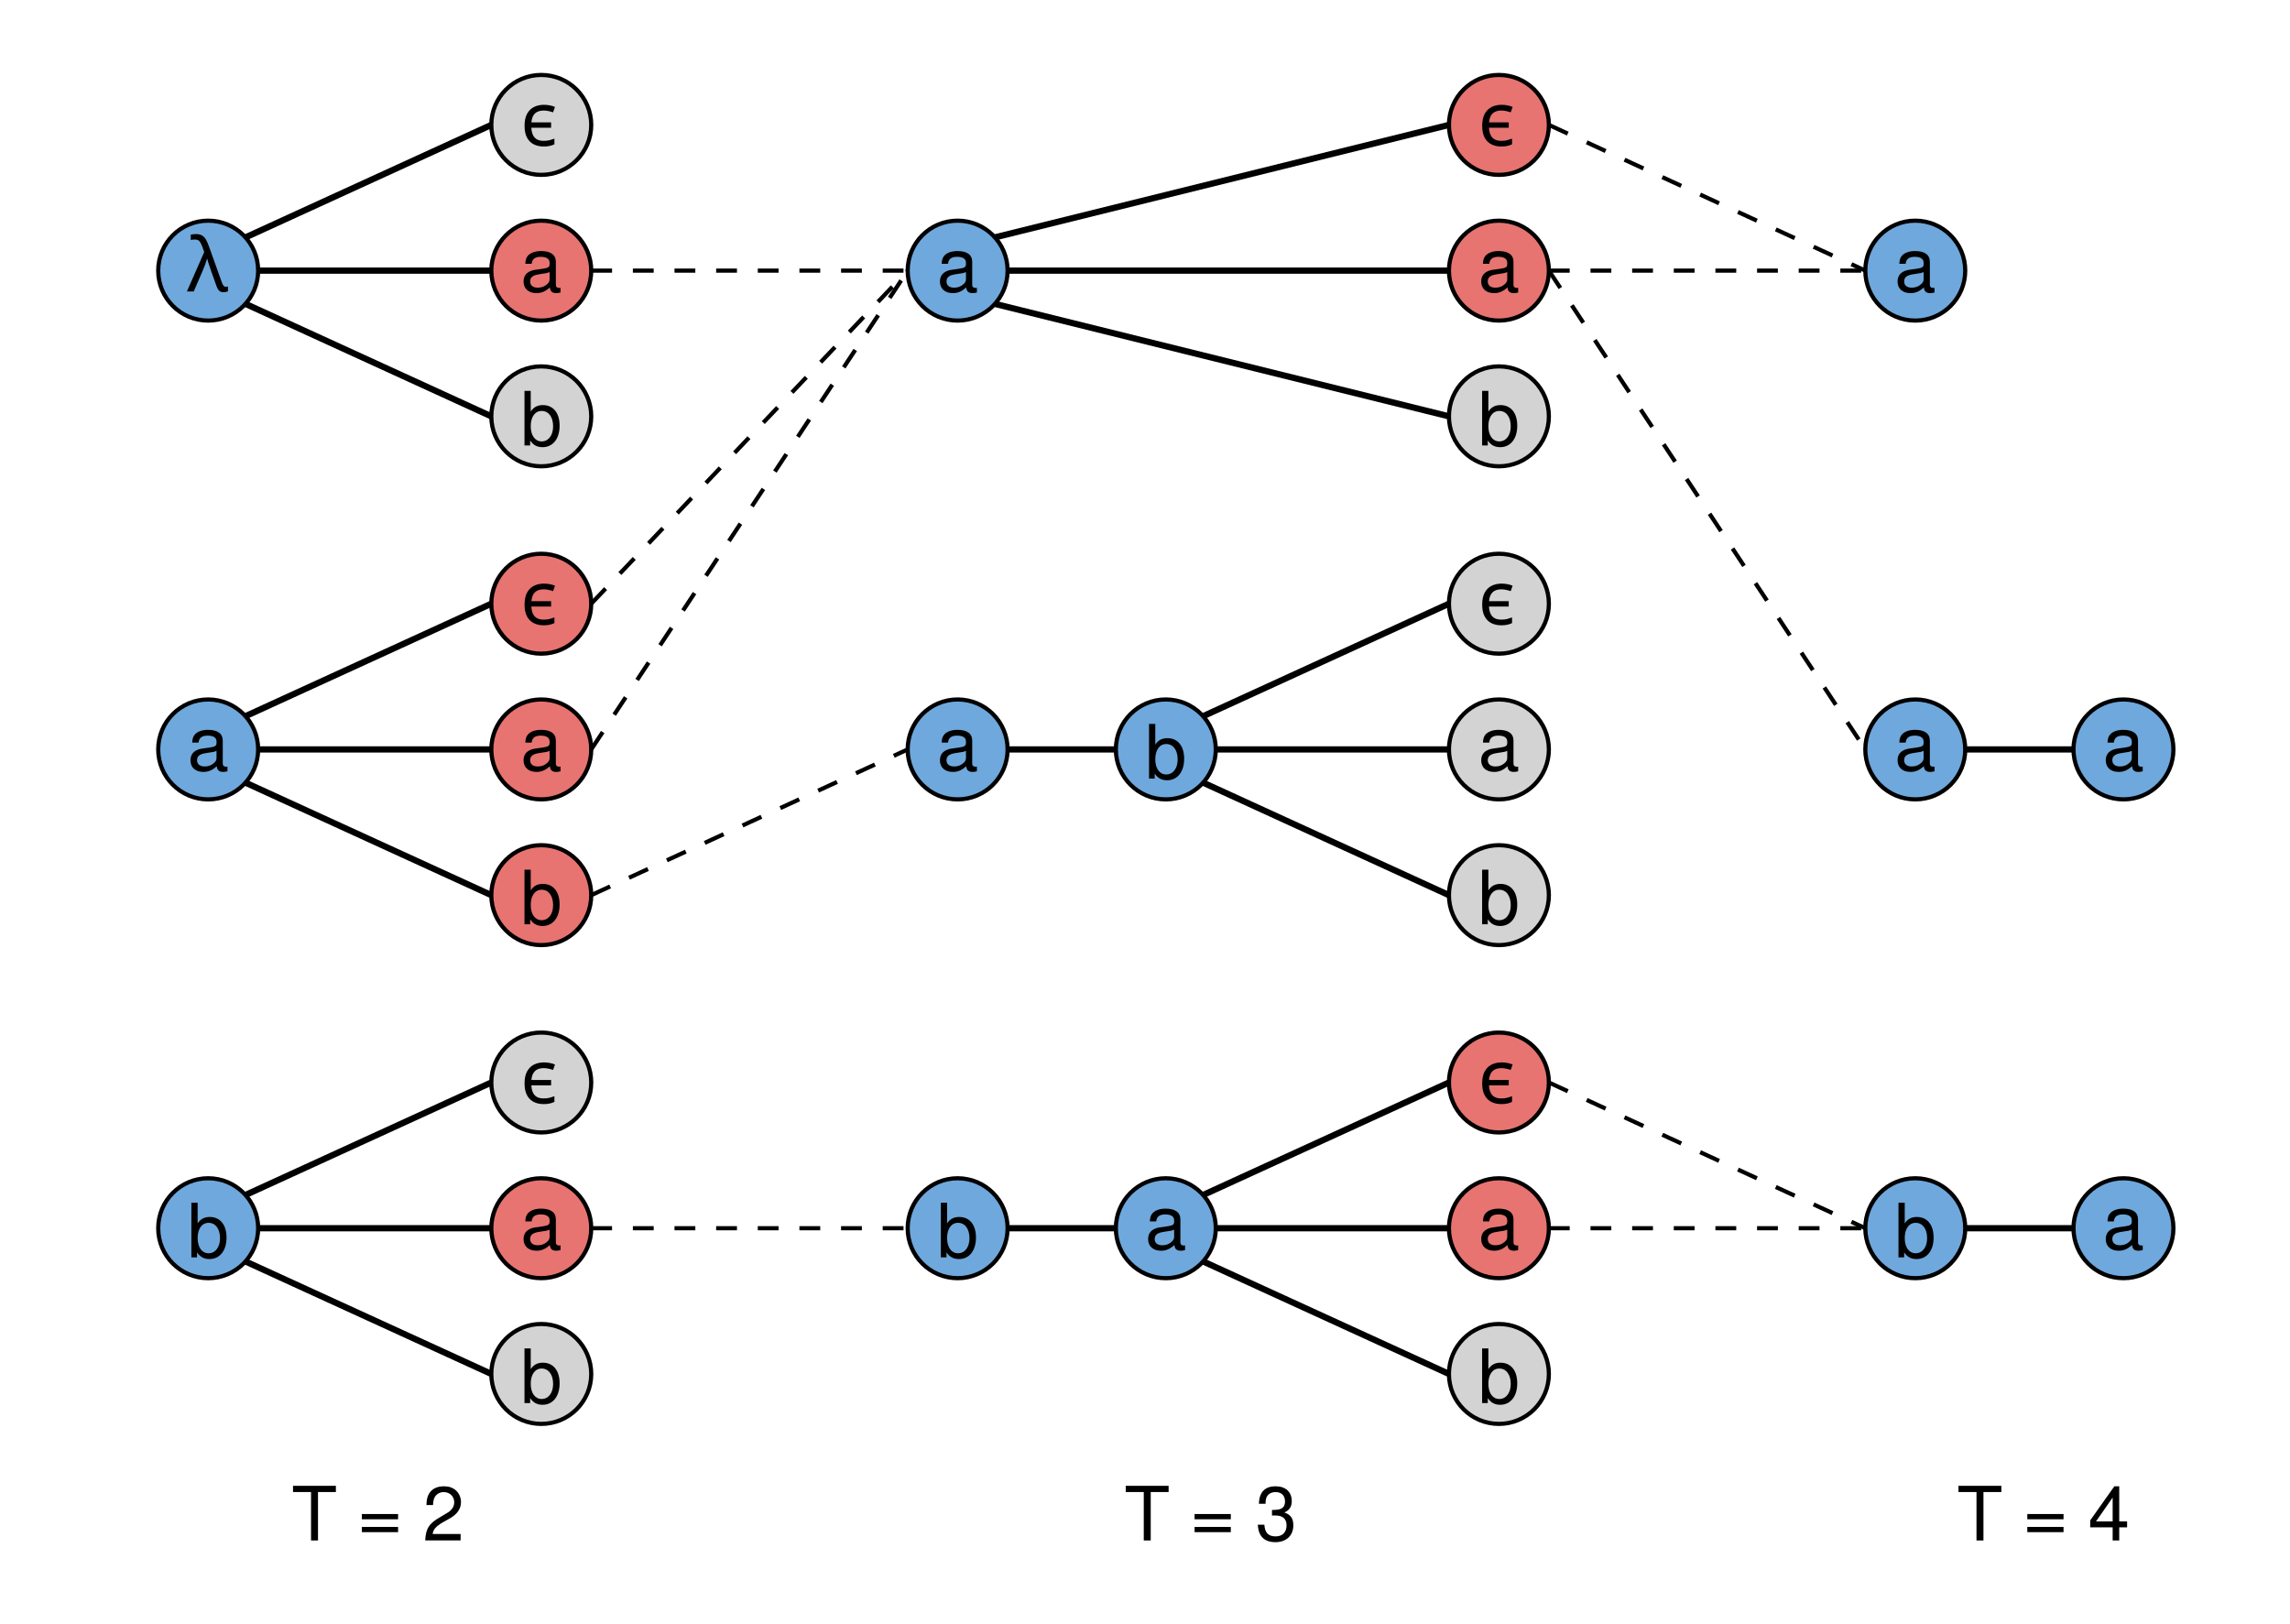
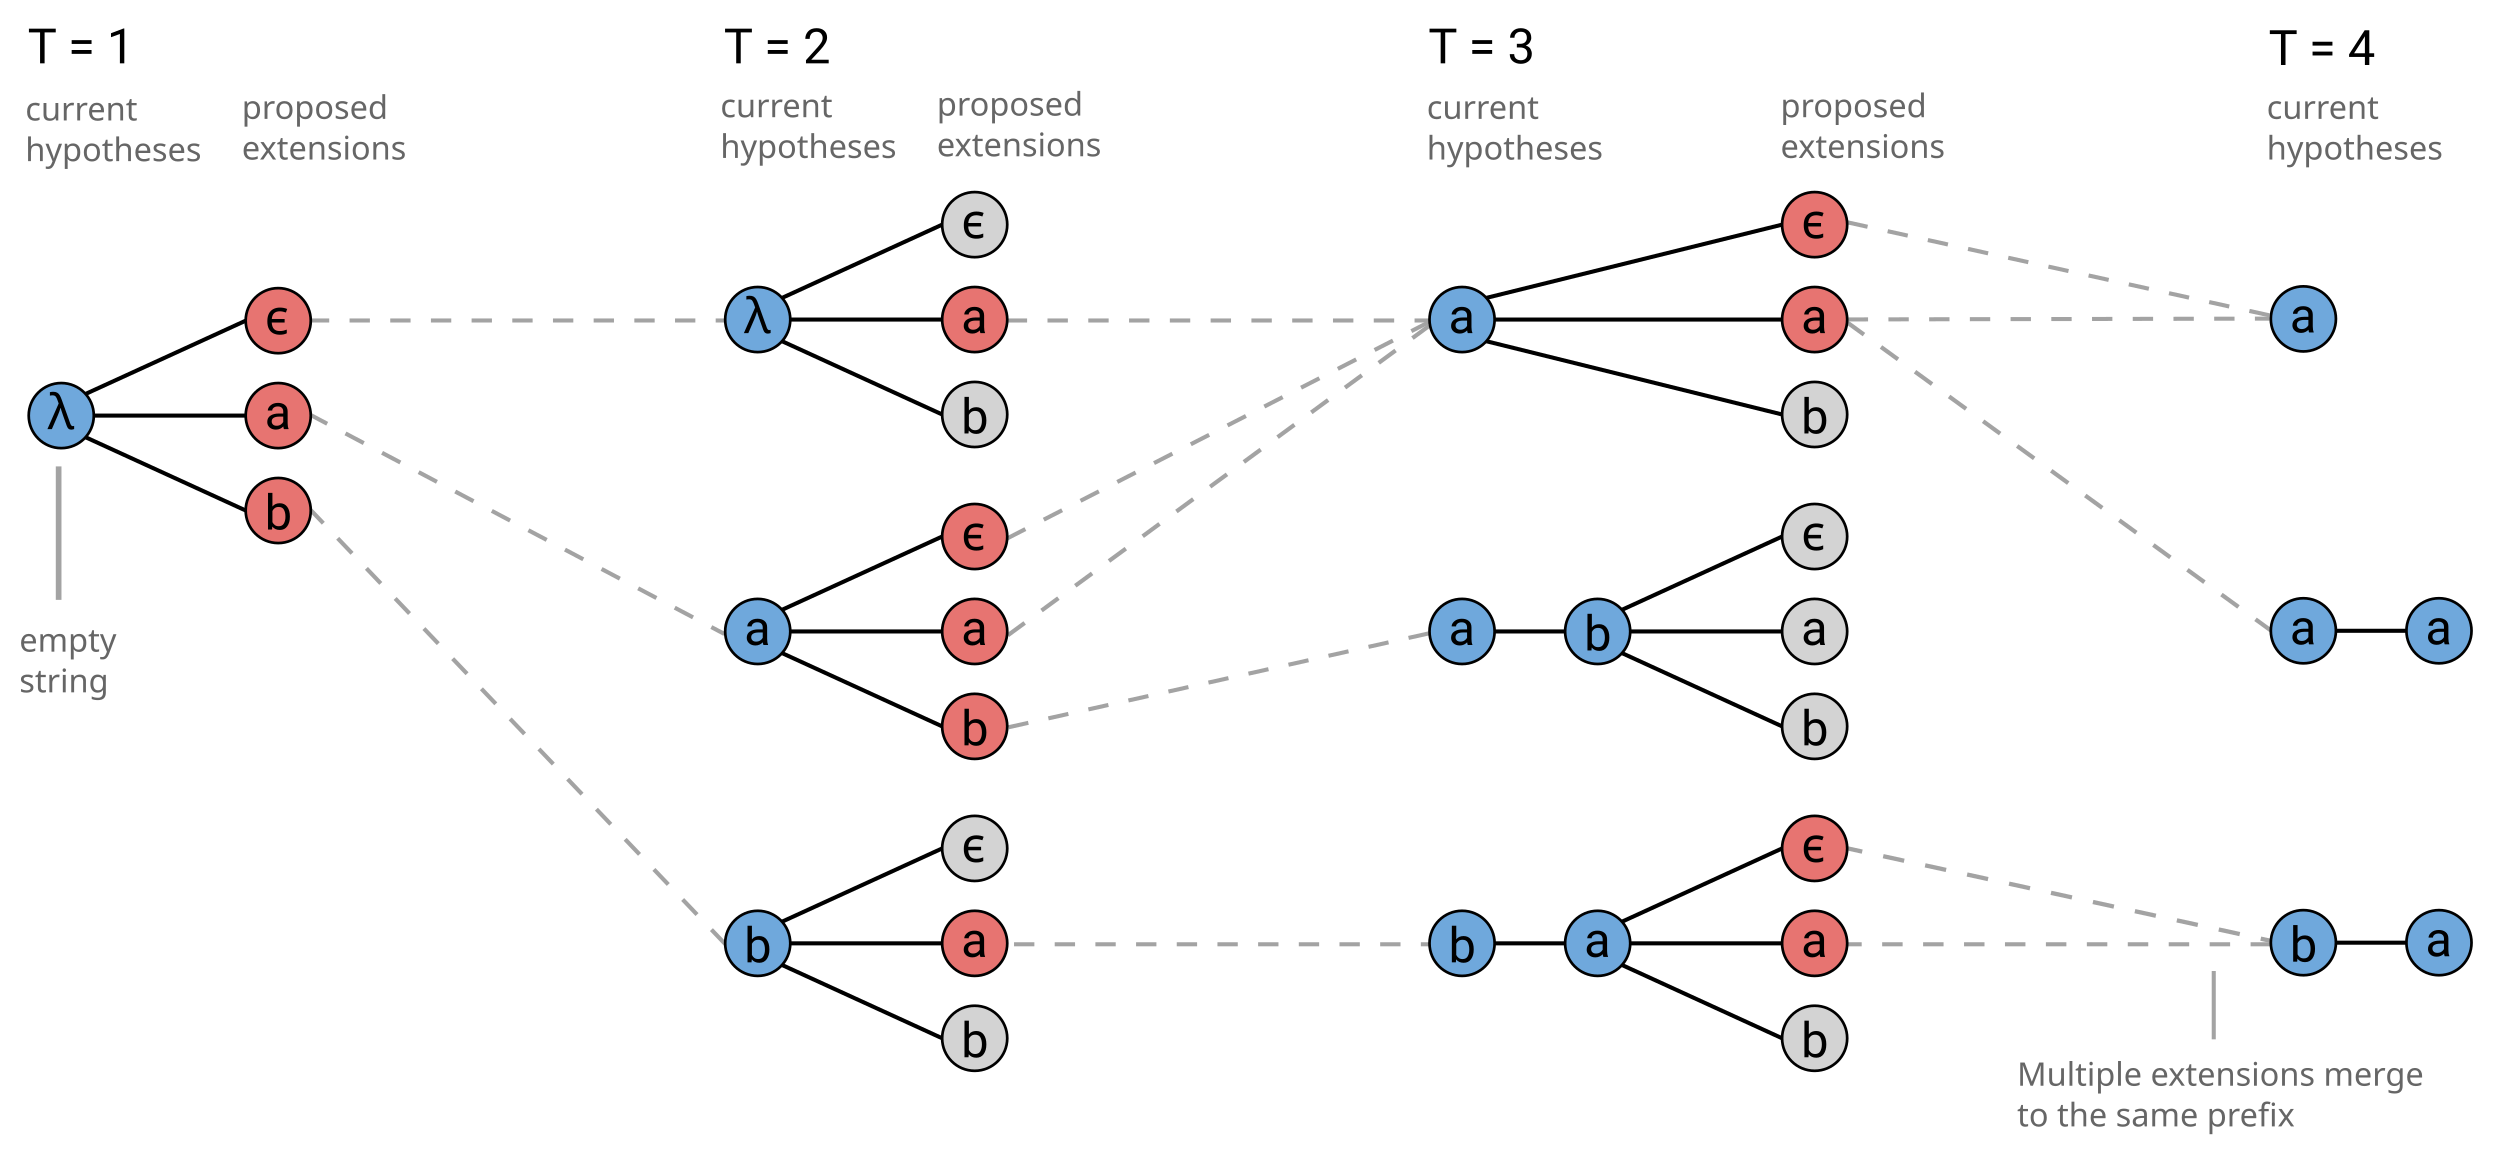
- <svg xmlns="http://www.w3.org/2000/svg" height="390" width="550" id="svg">
-   <circle cx="50" cy="65" r="12" stroke="black" stroke-width="1" fill="#6fa8dc" />
-   <text x="45" y="70" font-family="STIXGeneral-Italic" font-size="18px" fill="#000000">λ</text>
-   <circle cx="50" cy="180" r="12" stroke="black" stroke-width="1" fill="#6fa8dc" />
-   <text x="45" y="185" font-family="helvetica" font-size="18px" fill="#000000">a</text>
-   <circle cx="50" cy="295" r="12" stroke="black" stroke-width="1" fill="#6fa8dc" />
-   <text x="45" y="302" font-family="helvetica" font-size="18px" fill="#000000">b</text>
-   <circle cx="130" cy="30" r="12" stroke="black" stroke-width="1" fill="#d3d3d3" />
-   <text x="125" y="35" font-family="STIXGeneral-Italic" font-size="18px" fill="#000000">ϵ</text>
-   <circle cx="130" cy="65" r="12" stroke="black" stroke-width="1" fill="#E77471" />
-   <text x="125" y="70" font-family="helvetica" font-size="18px" fill="#000000">a</text>
-   <circle cx="130" cy="100" r="12" stroke="black" stroke-width="1" fill="#d3d3d3" />
-   <text x="125" y="107" font-family="helvetica" font-size="18px" fill="#000000">b</text>
-   <circle cx="130" cy="145" r="12" stroke="black" stroke-width="1" fill="#E77471" />
-   <text x="125" y="150" font-family="STIXGeneral-Italic" font-size="18px" fill="#000000">ϵ</text>
-   <circle cx="130" cy="180" r="12" stroke="black" stroke-width="1" fill="#E77471" />
-   <text x="125" y="185" font-family="helvetica" font-size="18px" fill="#000000">a</text>
-   <circle cx="130" cy="215" r="12" stroke="black" stroke-width="1" fill="#E77471" />
-   <text x="125" y="222" font-family="helvetica" font-size="18px" fill="#000000">b</text>
-   <circle cx="130" cy="260" r="12" stroke="black" stroke-width="1" fill="#d3d3d3" />
-   <text x="125" y="265" font-family="STIXGeneral-Italic" font-size="18px" fill="#000000">ϵ</text>
-   <circle cx="130" cy="295" r="12" stroke="black" stroke-width="1" fill="#E77471" />
-   <text x="125" y="300" font-family="helvetica" font-size="18px" fill="#000000">a</text>
-   <circle cx="130" cy="330" r="12" stroke="black" stroke-width="1" fill="#d3d3d3" />
-   <text x="125" y="337" font-family="helvetica" font-size="18px" fill="#000000">b</text>
-   <circle cx="230" cy="65" r="12" stroke="black" stroke-width="1" fill="#6fa8dc" />
-   <text x="225" y="70" font-family="helvetica" font-size="18px" fill="#000000">a</text>
-   <circle cx="230" cy="180" r="12" stroke="black" stroke-width="1" fill="#6fa8dc" />
-   <text x="225" y="185" font-family="helvetica" font-size="18px" fill="#000000">a</text>
-   <circle cx="280" cy="180" r="12" stroke="black" stroke-width="1" fill="#6fa8dc" />
-   <text x="275" y="187" font-family="helvetica" font-size="18px" fill="#000000">b</text>
-   <circle cx="230" cy="295" r="12" stroke="black" stroke-width="1" fill="#6fa8dc" />
-   <text x="225" y="302" font-family="helvetica" font-size="18px" fill="#000000">b</text>
-   <circle cx="280" cy="295" r="12" stroke="black" stroke-width="1" fill="#6fa8dc" />
-   <text x="275" y="300" font-family="helvetica" font-size="18px" fill="#000000">a</text>
-   <circle cx="360" cy="30" r="12" stroke="black" stroke-width="1" fill="#E77471" />
-   <text x="355" y="35" font-family="STIXGeneral-Italic" font-size="18px" fill="#000000">ϵ</text>
-   <circle cx="360" cy="65" r="12" stroke="black" stroke-width="1" fill="#E77471" />
-   <text x="355" y="70" font-family="helvetica" font-size="18px" fill="#000000">a</text>
-   <circle cx="360" cy="100" r="12" stroke="black" stroke-width="1" fill="#d3d3d3" />
-   <text x="355" y="107" font-family="helvetica" font-size="18px" fill="#000000">b</text>
-   <circle cx="360" cy="145" r="12" stroke="black" stroke-width="1" fill="#d3d3d3" />
-   <text x="355" y="150" font-family="STIXGeneral-Italic" font-size="18px" fill="#000000">ϵ</text>
-   <circle cx="360" cy="180" r="12" stroke="black" stroke-width="1" fill="#d3d3d3" />
-   <text x="355" y="185" font-family="helvetica" font-size="18px" fill="#000000">a</text>
-   <circle cx="360" cy="215" r="12" stroke="black" stroke-width="1" fill="#d3d3d3" />
-   <text x="355" y="222" font-family="helvetica" font-size="18px" fill="#000000">b</text>
-   <circle cx="360" cy="260" r="12" stroke="black" stroke-width="1" fill="#E77471" />
-   <text x="355" y="265" font-family="STIXGeneral-Italic" font-size="18px" fill="#000000">ϵ</text>
-   <circle cx="360" cy="295" r="12" stroke="black" stroke-width="1" fill="#E77471" />
-   <text x="355" y="300" font-family="helvetica" font-size="18px" fill="#000000">a</text>
-   <circle cx="360" cy="330" r="12" stroke="black" stroke-width="1" fill="#d3d3d3" />
-   <text x="355" y="337" font-family="helvetica" font-size="18px" fill="#000000">b</text>
-   <circle cx="460" cy="65" r="12" stroke="black" stroke-width="1" fill="#6fa8dc" />
-   <text x="455" y="70" font-family="helvetica" font-size="18px" fill="#000000">a</text>
-   <circle cx="460" cy="180" r="12" stroke="black" stroke-width="1" fill="#6fa8dc" />
-   <text x="455" y="185" font-family="helvetica" font-size="18px" fill="#000000">a</text>
-   <circle cx="510" cy="180" r="12" stroke="black" stroke-width="1" fill="#6fa8dc" />
-   <text x="505" y="185" font-family="helvetica" font-size="18px" fill="#000000">a</text>
-   <circle cx="460" cy="295" r="12" stroke="black" stroke-width="1" fill="#6fa8dc" />
-   <text x="455" y="302" font-family="helvetica" font-size="18px" fill="#000000">b</text>
-   <circle cx="510" cy="295" r="12" stroke="black" stroke-width="1" fill="#6fa8dc" />
-   <text x="505" y="300" font-family="helvetica" font-size="18px" fill="#000000">a</text>
-   <text x="70" y="370" font-family="helvetica" font-size="18px" fill="#000000">T = 2</text>
-   <text x="270" y="370" font-family="helvetica" font-size="18px" fill="#000000">T = 3</text>
-   <text x="470" y="370" font-family="helvetica" font-size="18px" fill="#000000">T = 4</text>
-   <line x1="59" y1="57" x2="118" y2="30" stroke="#000000" stroke-width="1.5" />
-   <line x1="62" y1="65" x2="118" y2="65" stroke="#000000" stroke-width="1.5" />
-   <line x1="59" y1="73" x2="118" y2="100" stroke="#000000" stroke-width="1.5" />
-   <line x1="59" y1="172" x2="118" y2="145" stroke="#000000" stroke-width="1.5" />
-   <line x1="62" y1="180" x2="118" y2="180" stroke="#000000" stroke-width="1.5" />
-   <line x1="59" y1="188" x2="118" y2="215" stroke="#000000" stroke-width="1.5" />
-   <line x1="59" y1="287" x2="118" y2="260" stroke="#000000" stroke-width="1.5" />
-   <line x1="62" y1="295" x2="118" y2="295" stroke="#000000" stroke-width="1.5" />
-   <line x1="59" y1="303" x2="118" y2="330" stroke="#000000" stroke-width="1.5" />
-   <line x1="242" y1="180" x2="268" y2="180" stroke="#000000" stroke-width="1.5" />
-   <line x1="239" y1="57" x2="348" y2="30" stroke="#000000" stroke-width="1.5" />
-   <line x1="242" y1="65" x2="348" y2="65" stroke="#000000" stroke-width="1.5" />
-   <line x1="239" y1="73" x2="348" y2="100" stroke="#000000" stroke-width="1.5" />
-   <line x1="242" y1="295" x2="268" y2="295" stroke="#000000" stroke-width="1.5" />
-   <line x1="289" y1="172" x2="348" y2="145" stroke="#000000" stroke-width="1.5" />
-   <line x1="292" y1="180" x2="348" y2="180" stroke="#000000" stroke-width="1.5" />
-   <line x1="289" y1="188" x2="348" y2="215" stroke="#000000" stroke-width="1.5" />
-   <line x1="289" y1="287" x2="348" y2="260" stroke="#000000" stroke-width="1.5" />
-   <line x1="292" y1="295" x2="348" y2="295" stroke="#000000" stroke-width="1.5" />
-   <line x1="289" y1="303" x2="348" y2="330" stroke="#000000" stroke-width="1.5" />
-   <line x1="472" y1="180" x2="498" y2="180" stroke="#000000" stroke-width="1.5" />
-   <line x1="472" y1="295" x2="498" y2="295" stroke="#000000" stroke-width="1.5" />
-   <line stroke-dasharray="5, 5" x1="142" y1="65" x2="218" y2="65" stroke="#000000" stroke-width="1" />
-   <line stroke-dasharray="5, 5" x1="142" y1="145" x2="218" y2="65" stroke="#000000" stroke-width="1" />
-   <line stroke-dasharray="5, 5" x1="142" y1="180" x2="218" y2="65" stroke="#000000" stroke-width="1" />
-   <line stroke-dasharray="5, 5" x1="142" y1="215" x2="218" y2="180" stroke="#000000" stroke-width="1" />
-   <line stroke-dasharray="5, 5" x1="142" y1="295" x2="218" y2="295" stroke="#000000" stroke-width="1" />
-   <line stroke-dasharray="5, 5" x1="372" y1="30" x2="448" y2="65" stroke="#000000" stroke-width="1" />
-   <line stroke-dasharray="5, 5" x1="372" y1="65" x2="448" y2="65" stroke="#000000" stroke-width="1" />
-   <line stroke-dasharray="5, 5" x1="372" y1="65" x2="448" y2="180" stroke="#000000" stroke-width="1" />
-   <line stroke-dasharray="5, 5" x1="372" y1="260" x2="448" y2="295" stroke="#000000" stroke-width="1" />
-   <line stroke-dasharray="5, 5" x1="372" y1="295" x2="448" y2="295" stroke="#000000" stroke-width="1" />
+ <svg xmlns="http://www.w3.org/2000/svg" height="427.818" width="921.788" id="svg" version="1.1">
+   <defs id="defs199">
+     <style id="style3">
+     svg {
+       font: 400 16px/1.55em -apple-system, BlinkMacSystemFont, "Roboto", Helvetica, sans-serif;
+     }
+     .caption {
+       font-size: 12px;
+       fill: rgba(0,0,0,0.6);
+     }
+   </style>
+   </defs>
+   <g id="g1283" transform="translate(256.8869,60.32571)">
+     <path style="fill:none;stroke:#a3a3a3;stroke-width:1.5;stroke-linecap:butt;stroke-linejoin:miter;stroke-miterlimit:4;stroke-dasharray:7.5, 7.5;stroke-dashoffset:0;stroke-opacity:1" d="M -143,57.843 H 12 v 0" id="path1291" />
+     <path style="fill:none;stroke:#a3a3a3;stroke-width:1.526;stroke-linecap:butt;stroke-linejoin:miter;stroke-miterlimit:4;stroke-dasharray:7.631, 7.631;stroke-dashoffset:0;stroke-opacity:1" d="M -142.994,92.351 10.205,173.431 v 0" id="path1293" />
+     <path style="fill:none;stroke:#a3a3a3;stroke-width:1.535;stroke-linecap:butt;stroke-linejoin:miter;stroke-miterlimit:4;stroke-dasharray:7.674, 7.674;stroke-dashoffset:0;stroke-opacity:1" d="M -142.983,127.045 14.491,291.935 v 0" id="path1295" />
+     <path style="fill:none;stroke:#a3a3a3;stroke-width:1.504;stroke-linecap:butt;stroke-linejoin:miter;stroke-miterlimit:4;stroke-dasharray:7.519, 7.519;stroke-dashoffset:0;stroke-opacity:1" d="m 114.3,57.843 h 155.8 v 0" id="path1297" />
+     <path style="fill:none;stroke:#a3a3a3;stroke-width:1.523;stroke-linecap:butt;stroke-linejoin:miter;stroke-miterlimit:4;stroke-dasharray:7.616, 7.616;stroke-dashoffset:0;stroke-opacity:1" d="M 114.405,138.232 272.304,57.249 v 0" id="path1299" />
+     <path style="fill:none;stroke:#a3a3a3;stroke-width:1.543;stroke-linecap:butt;stroke-linejoin:miter;stroke-miterlimit:4;stroke-dasharray:7.713, 7.713;stroke-dashoffset:0;stroke-opacity:1" d="M 114.711,173.924 274.904,56.253 v 0" id="path1301" />
+     <path style="fill:none;stroke:#a3a3a3;stroke-width:1.512;stroke-linecap:butt;stroke-linejoin:miter;stroke-miterlimit:4;stroke-dasharray:7.56, 7.56;stroke-dashoffset:0;stroke-opacity:1" d="m 114.901,207.837 157.101,-35.088 v 0" id="path1303" />
+     <path style="fill:none;stroke:#a3a3a3;stroke-width:1.5;stroke-linecap:butt;stroke-linejoin:miter;stroke-miterlimit:4;stroke-dasharray:7.5, 7.5;stroke-dashoffset:0;stroke-opacity:1" d="m 117,287.843 h 155 v 0" id="path1305" />
+     <path style="fill:none;stroke:#a3a3a3;stroke-width:1.517;stroke-linecap:butt;stroke-linejoin:miter;stroke-miterlimit:4;stroke-dasharray:7.587, 7.587;stroke-dashoffset:0;stroke-opacity:1" d="M 424.302,21.652 583.005,56.635 v 0" id="path1307" />
+     <path style="fill:none;stroke:#a3a3a3;stroke-width:1.583;stroke-linecap:butt;stroke-linejoin:miter;stroke-miterlimit:4;stroke-dasharray:7.916, 7.916;stroke-dashoffset:0;stroke-opacity:1" d="m 422.008,251.983 168.985,36.919 v 0" id="path1311" />
+     <path style="fill:none;stroke:#a3a3a3;stroke-width:1.509;stroke-linecap:butt;stroke-linejoin:miter;stroke-miterlimit:4;stroke-dasharray:7.547, 7.547;stroke-dashoffset:0;stroke-opacity:1" d="m 422,287.843 h 162 v 0" id="path1313" />
+     <path style="fill:none;stroke:#a3a3a3;stroke-width:1.501;stroke-linecap:butt;stroke-linejoin:miter;stroke-miterlimit:4;stroke-dasharray:7.507, 7.507;stroke-dashoffset:0;stroke-opacity:1" d="m 424.39,57.454 155.543,-0.299 v 0" id="path1315" />
+     <path style="fill:none;stroke:#a3a3a3;stroke-width:1.552;stroke-linecap:butt;stroke-linejoin:miter;stroke-miterlimit:4;stroke-dasharray:7.761, 7.761;stroke-dashoffset:0;stroke-opacity:1" d="M 424.105,58.474 585.12,175.565 v 0" id="path1317" />
+     <g transform="translate(132.4012,-7.743827)" id="g1018">
+       <circle style="fill:#6fa8dc;stroke:#000000;stroke-width:1" cx="460" cy="65" r="12" id="circle106" />
+       <text x="455" y="70" font-size="18px" id="text108" style="font-size:18px">a</text>
+       <circle style="fill:#6fa8dc;stroke:#000000;stroke-width:1" cx="460" cy="180" r="12" id="circle110" />
+       <text x="455" y="185" font-size="18px" id="text112" style="font-size:18px">a</text>
+       <circle style="fill:#6fa8dc;stroke:#000000;stroke-width:1" cx="510" cy="180" r="12" id="circle114" />
+       <text x="505" y="185" font-size="18px" id="text116" style="font-size:18px">a</text>
+       <circle style="fill:#6fa8dc;stroke:#000000;stroke-width:1" cx="460" cy="295" r="12" id="circle118" />
+       <text x="455" y="302" font-size="18px" id="text120" style="font-size:18px">b</text>
+       <circle style="fill:#6fa8dc;stroke:#000000;stroke-width:1" cx="510" cy="295" r="12" id="circle122" />
+       <text x="505" y="300" font-size="18px" id="text124" style="font-size:18px">a</text>
+       <line style="stroke:#000000;stroke-width:1.5" id="line172" y2="180" x2="498" y1="180" x1="472" />
+       <line style="stroke:#000000;stroke-width:1.5" id="line174" y2="295" x2="498" y1="295" x1="472" />
+     </g>
+     <g transform="translate(52.19753,-7.5)" id="g1048">
+       <circle style="fill:#6fa8dc;stroke:#000000;stroke-width:1" cx="230" cy="65" r="12" id="circle50" />
+       <text x="225" y="70" font-size="18px" id="text52" style="font-size:18px">a</text>
+       <circle style="fill:#6fa8dc;stroke:#000000;stroke-width:1" cx="230" cy="180" r="12" id="circle54" />
+       <text x="225" y="185" font-size="18px" id="text56" style="font-size:18px">a</text>
+       <circle style="fill:#6fa8dc;stroke:#000000;stroke-width:1" cx="280" cy="180" r="12" id="circle58" />
+       <text x="275" y="187" font-size="18px" id="text60" style="font-size:18px">b</text>
+       <circle style="fill:#6fa8dc;stroke:#000000;stroke-width:1" cx="230" cy="295" r="12" id="circle62" />
+       <text x="225" y="302" font-size="18px" id="text64" style="font-size:18px">b</text>
+       <circle style="fill:#6fa8dc;stroke:#000000;stroke-width:1" cx="280" cy="295" r="12" id="circle66" />
+       <text x="275" y="300" font-size="18px" id="text68" style="font-size:18px">a</text>
+       <circle style="fill:#e77471;stroke:#000000;stroke-width:1" cx="360" cy="30" r="12" id="circle70" />
+       <text style="font-size:18px;font-family:STIXGeneral-Italic" x="355" y="35" font-size="18px" id="text72">ϵ</text>
+       <circle style="fill:#e77471;stroke:#000000;stroke-width:1" cx="360" cy="65" r="12" id="circle74" />
+       <text x="355" y="70" font-size="18px" id="text76" style="font-size:18px">a</text>
+       <circle style="fill:#d3d3d3;stroke:#000000;stroke-width:1" cx="360" cy="100" r="12" id="circle78" />
+       <text x="355" y="107" font-size="18px" id="text80" style="font-size:18px">b</text>
+       <circle style="fill:#d3d3d3;stroke:#000000;stroke-width:1" cx="360" cy="145" r="12" id="circle82" />
+       <text style="font-size:18px;font-family:STIXGeneral-Italic" x="355" y="150" font-size="18px" id="text84">ϵ</text>
+       <circle style="fill:#d3d3d3;stroke:#000000;stroke-width:1" cx="360" cy="180" r="12" id="circle86" />
+       <text x="355" y="185" font-size="18px" id="text88" style="font-size:18px">a</text>
+       <circle style="fill:#d3d3d3;stroke:#000000;stroke-width:1" cx="360" cy="215" r="12" id="circle90" />
+       <text x="355" y="222" font-size="18px" id="text92" style="font-size:18px">b</text>
+       <circle style="fill:#e77471;stroke:#000000;stroke-width:1" cx="360" cy="260" r="12" id="circle94" />
+       <text style="font-size:18px;font-family:STIXGeneral-Italic" x="355" y="265" font-size="18px" id="text96">ϵ</text>
+       <circle style="fill:#e77471;stroke:#000000;stroke-width:1" cx="360" cy="295" r="12" id="circle98" />
+       <text x="355" y="300" font-size="18px" id="text100" style="font-size:18px">a</text>
+       <circle style="fill:#d3d3d3;stroke:#000000;stroke-width:1" cx="360" cy="330" r="12" id="circle102" />
+       <text x="355" y="337" font-size="18px" id="text104" style="font-size:18px">b</text>
+       <line style="stroke:#000000;stroke-width:1.5" id="line170" y2="330" x2="348" y1="303" x1="289" />
+       <line style="stroke:#000000;stroke-width:1.5" id="line168" y2="295" x2="348" y1="295" x1="292" />
+       <line style="stroke:#000000;stroke-width:1.5" id="line166" y2="260" x2="348" y1="287" x1="289" />
+       <line style="stroke:#000000;stroke-width:1.5" id="line164" y2="215" x2="348" y1="188" x1="289" />
+       <line style="stroke:#000000;stroke-width:1.5" id="line162" y2="180" x2="348" y1="180" x1="292" />
+       <line style="stroke:#000000;stroke-width:1.5" id="line160" y2="145" x2="348" y1="172" x1="289" />
+       <line style="stroke:#000000;stroke-width:1.5" id="line158" y2="295" x2="268" y1="295" x1="242" />
+       <line style="stroke:#000000;stroke-width:1.5" id="line156" y2="100" x2="348" y1="73" x1="239" />
+       <line style="stroke:#000000;stroke-width:1.5" id="line154" y2="65" x2="348" y1="65" x1="242" />
+       <line style="stroke:#000000;stroke-width:1.5" id="line152" y2="30" x2="348" y1="57" x1="239" />
+       <line style="stroke:#000000;stroke-width:1.5" id="line150" y2="180" x2="268" y1="180" x1="242" />
+     </g>
+     <g transform="translate(-27.5,-7.5)" id="g1074">
+       <circle style="fill:#6fa8dc;stroke:#000000;stroke-width:1" cx="50" cy="65" r="12" id="circle2" />
+       <text style="font-size:18px;font-family:STIXGeneral-Italic" x="45" y="70" font-size="18px" id="text4">λ</text>
+       <circle style="fill:#6fa8dc;stroke:#000000;stroke-width:1" cx="50" cy="180" r="12" id="circle6" />
+       <text x="45" y="185" font-size="18px" id="text8" style="font-size:18px">a</text>
+       <circle style="fill:#6fa8dc;stroke:#000000;stroke-width:1" cx="50" cy="295" r="12" id="circle10" />
+       <text x="45" y="302" font-size="18px" id="text12" style="font-size:18px">b</text>
+       <circle style="fill:#d3d3d3;stroke:#000000;stroke-width:1" cx="130" cy="30" r="12" id="circle14" />
+       <text style="font-size:18px;font-family:STIXGeneral-Italic" x="125" y="35" font-size="18px" id="text16">ϵ</text>
+       <circle style="fill:#e77471;stroke:#000000;stroke-width:1" cx="130" cy="65" r="12" id="circle18" />
+       <text x="125" y="70" font-size="18px" id="text20" style="font-size:18px">a</text>
+       <circle style="fill:#d3d3d3;stroke:#000000;stroke-width:1" cx="130" cy="100" r="12" id="circle22" />
+       <text x="125" y="107" font-size="18px" id="text24" style="font-size:18px">b</text>
+       <circle style="fill:#e77471;stroke:#000000;stroke-width:1" cx="130" cy="145" r="12" id="circle26" />
+       <text style="font-size:18px;font-family:STIXGeneral-Italic" x="125" y="150" font-size="18px" id="text28">ϵ</text>
+       <circle style="fill:#e77471;stroke:#000000;stroke-width:1" cx="130" cy="180" r="12" id="circle30" />
+       <text x="125" y="185" font-size="18px" id="text32" style="font-size:18px">a</text>
+       <circle style="fill:#e77471;stroke:#000000;stroke-width:1" cx="130" cy="215" r="12" id="circle34" />
+       <text x="125" y="222" font-size="18px" id="text36" style="font-size:18px">b</text>
+       <circle style="fill:#d3d3d3;stroke:#000000;stroke-width:1" cx="130" cy="260" r="12" id="circle38" />
+       <text style="font-size:18px;font-family:STIXGeneral-Italic" x="125" y="265" font-size="18px" id="text40">ϵ</text>
+       <circle style="fill:#e77471;stroke:#000000;stroke-width:1" cx="130" cy="295" r="12" id="circle42" />
+       <text x="125" y="300" font-size="18px" id="text44" style="font-size:18px">a</text>
+       <circle style="fill:#d3d3d3;stroke:#000000;stroke-width:1" cx="130" cy="330" r="12" id="circle46" />
+       <text x="125" y="337" font-size="18px" id="text48" style="font-size:18px">b</text>
+       <line style="stroke:#000000;stroke-width:1.5" id="line148" y2="330" x2="118" y1="303" x1="59" />
+       <line style="stroke:#000000;stroke-width:1.5" id="line146" y2="295" x2="118" y1="295" x1="62" />
+       <line style="stroke:#000000;stroke-width:1.5" id="line144" y2="260" x2="118" y1="287" x1="59" />
+       <line style="stroke:#000000;stroke-width:1.5" id="line142" y2="215" x2="118" y1="188" x1="59" />
+       <line style="stroke:#000000;stroke-width:1.5" id="line140" y2="180" x2="118" y1="180" x1="62" />
+       <line style="stroke:#000000;stroke-width:1.5" id="line138" y2="145" x2="118" y1="172" x1="59" />
+       <line style="stroke:#000000;stroke-width:1.5" id="line136" y2="100" x2="118" y1="73" x1="59" />
+       <line style="stroke:#000000;stroke-width:1.5" id="line134" y2="65" x2="118" y1="65" x1="62" />
+       <line style="stroke:#000000;stroke-width:1.5" id="line132" y2="30" x2="118" y1="57" x1="59" />
+     </g>
+     <g id="g1177" transform="translate(-284.2997,27.9099)">
+       <circle id="circle1111" r="12" cy="65" cx="50" style="fill:#6fa8dc;stroke:#000000;stroke-width:1" />
+       <text id="text1113" font-size="18px" y="70" x="45" style="font-size:18px;font-family:STIXGeneral-Italic">λ</text>
+       <circle id="circle1123" r="12" cy="30" cx="130" style="fill:#e77471;fill-opacity:1;stroke:#000000;stroke-width:1" />
+       <text id="text1125" font-size="18px" y="35" x="125" style="font-size:18px;font-family:STIXGeneral-Italic">ϵ</text>
+       <circle id="circle1127" r="12" cy="65" cx="130" style="fill:#e77471;stroke:#000000;stroke-width:1" />
+       <text id="text1129" font-size="18px" y="70" x="125" style="font-size:18px">a</text>
+       <circle id="circle1131" r="12" cy="100" cx="130" style="fill:#e77471;fill-opacity:1;stroke:#000000;stroke-width:1" />
+       <text id="text1133" font-size="18px" y="107" x="125" style="font-size:18px">b</text>
+       <line x1="59" y1="73" x2="118" y2="100" id="line1171" style="stroke:#000000;stroke-width:1.5" />
+       <line x1="62" y1="65" x2="118" y2="65" id="line1173" style="stroke:#000000;stroke-width:1.5" />
+       <line x1="59" y1="57" x2="118" y2="30" id="line1175" style="stroke:#000000;stroke-width:1.5" />
+     </g>
+     <text id="text130" font-size="18px" y="-36.366" x="579.594" style="font-size:18px">T = 4</text>
+     <text id="text128" font-size="18px" y="-36.966" x="269.763" style="font-size:18px">T = 3</text>
+     <text style="font-size:18px" x="10.017" y="-36.966" font-size="18px" id="text931">T = 2</text>
+     <text id="text126" font-size="18px" y="-36.966" x="-246.662" style="font-size:18px">T = 1</text>
+     <text style="font-size:12px" id="text948" y="-15.903" x="-166.526" class="caption" />
+     <g id="g962">
+       <text style="font-style:normal;font-variant:normal;font-weight:normal;font-stretch:normal;font-size:12px;font-family:sans-serif;-inkscape-font-specification:'sans-serif, Normal';font-variant-ligatures:normal;font-variant-caps:normal;font-variant-numeric:normal;font-feature-settings:normal;text-align:start;writing-mode:lr-tb;text-anchor:start" id="text938" y="-15.903" x="-247.549" class="caption">
+         <tspan y="-15.903" x="-247.549" id="tspan940">current</tspan>
+         <tspan id="tspan942" y="-0.903" x="-247.549">hypotheses</tspan>
+       </text>
+       <text class="caption" x="-167.727" y="-16.503" id="text950" style="font-style:normal;font-variant:normal;font-weight:normal;font-stretch:normal;font-size:12px;font-family:sans-serif;-inkscape-font-specification:'sans-serif, Normal';font-variant-ligatures:normal;font-variant-caps:normal;font-variant-numeric:normal;font-feature-settings:normal;text-align:start;writing-mode:lr-tb;text-anchor:start">
+         <tspan y="-16.503" x="-167.727" id="tspan952">proposed</tspan>
+         <tspan y="-1.503" x="-167.727" id="tspan954">extensions</tspan>
+       </text>
+     </g>
+     <g id="g976" transform="translate(256.2717,-1.200336)">
+       <text class="caption" x="-247.549" y="-15.903" id="text968" style="font-style:normal;font-variant:normal;font-weight:normal;font-stretch:normal;font-size:12px;font-family:sans-serif;-inkscape-font-specification:'sans-serif, Normal';font-variant-ligatures:normal;font-variant-caps:normal;font-variant-numeric:normal;font-feature-settings:normal;text-align:start;writing-mode:lr-tb;text-anchor:start">
+         <tspan id="tspan964" x="-247.549" y="-15.903">current</tspan>
+         <tspan x="-247.549" y="-0.903" id="tspan966">hypotheses</tspan>
+       </text>
+       <text style="font-style:normal;font-variant:normal;font-weight:normal;font-stretch:normal;font-size:12px;font-family:sans-serif;-inkscape-font-specification:'sans-serif, Normal';font-variant-ligatures:normal;font-variant-caps:normal;font-variant-numeric:normal;font-feature-settings:normal;text-align:start;writing-mode:lr-tb;text-anchor:start" id="text974" y="-16.503" x="-167.727" class="caption">
+         <tspan id="tspan970" x="-167.727" y="-16.503">proposed</tspan>
+         <tspan id="tspan972" x="-167.727" y="-1.503">extensions</tspan>
+       </text>
+     </g>
+     <g transform="translate(516.7445,-0.6001678)" id="g990">
+       <text style="font-style:normal;font-variant:normal;font-weight:normal;font-stretch:normal;font-size:12px;font-family:sans-serif;-inkscape-font-specification:'sans-serif, Normal';font-variant-ligatures:normal;font-variant-caps:normal;font-variant-numeric:normal;font-feature-settings:normal;text-align:start;writing-mode:lr-tb;text-anchor:start" id="text982" y="-15.903" x="-247.549" class="caption">
+         <tspan y="-15.903" x="-247.549" id="tspan978">current</tspan>
+         <tspan id="tspan980" y="-0.903" x="-247.549">hypotheses</tspan>
+       </text>
+       <text class="caption" x="-117.127" y="-16.503" id="text988" style="font-style:normal;font-variant:normal;font-weight:normal;font-stretch:normal;font-size:12px;font-family:sans-serif;-inkscape-font-specification:'sans-serif, Normal';font-variant-ligatures:normal;font-variant-caps:normal;font-variant-numeric:normal;font-feature-settings:normal;text-align:start;writing-mode:lr-tb;text-anchor:start">
+         <tspan y="-16.503" x="-117.127" id="tspan984">proposed</tspan>
+         <tspan y="-1.503" x="-117.127" id="tspan986">extensions</tspan>
+       </text>
+       <text class="caption" x="62.138" y="-15.903" id="text996" style="font-style:normal;font-variant:normal;font-weight:normal;font-stretch:normal;font-size:12px;font-family:sans-serif;-inkscape-font-specification:'sans-serif, Normal';font-variant-ligatures:normal;font-variant-caps:normal;font-variant-numeric:normal;font-feature-settings:normal;text-align:start;writing-mode:lr-tb;text-anchor:start">
+         <tspan id="tspan992" x="62.138" y="-15.903">current</tspan>
+         <tspan x="62.138" y="-0.903" id="tspan994">hypotheses</tspan>
+       </text>
+     </g>
+     <g id="g1027">
+       <text style="font-style:normal;font-variant:normal;font-weight:normal;font-stretch:normal;font-size:12px;font-family:sans-serif;-inkscape-font-specification:'sans-serif, Normal';font-variant-ligatures:normal;font-variant-caps:normal;font-variant-numeric:normal;font-feature-settings:normal;text-align:start;writing-mode:lr-tb;text-anchor:start" id="text1007" y="339.997" x="486.852" class="caption">
+         <tspan y="339.997" x="486.852" id="tspan1013">Multiple extensions merge</tspan>
+         <tspan y="354.997" x="486.852" id="tspan1015">to the same prefix</tspan>
+       </text>
+       <path id="path998" d="m 559.356,297.696 c 0,24.682 0,25.207 0,25.207" style="fill:none;stroke:#a3a3a3;stroke-width:1.5;stroke-linecap:butt;stroke-linejoin:miter;stroke-miterlimit:4;stroke-dasharray:none;stroke-opacity:1" />
+     </g>
+     <g id="g1037" transform="translate(-794.6222,-186.052)">
+       <text class="caption" x="544.852" y="365.997" id="text1033" style="font-style:normal;font-variant:normal;font-weight:normal;font-stretch:normal;font-size:12px;font-family:sans-serif;-inkscape-font-specification:'sans-serif, Normal';font-variant-ligatures:normal;font-variant-caps:normal;font-variant-numeric:normal;font-feature-settings:normal;text-align:start;writing-mode:lr-tb;text-anchor:start">
+         <tspan id="tspan1039" x="544.852" y="365.997">empty</tspan>
+         <tspan id="tspan1041" x="544.852" y="380.997">string</tspan>
+       </text>
+       <path style="fill:none;stroke:#a3a3a3;stroke-width:2.096;stroke-linecap:butt;stroke-linejoin:miter;stroke-miterlimit:4;stroke-dasharray:none;stroke-opacity:1" d="m 559.356,297.696 c 0,48.188 0,49.214 0,49.214" id="path1035" />
+     </g>
+   </g>
</svg>
